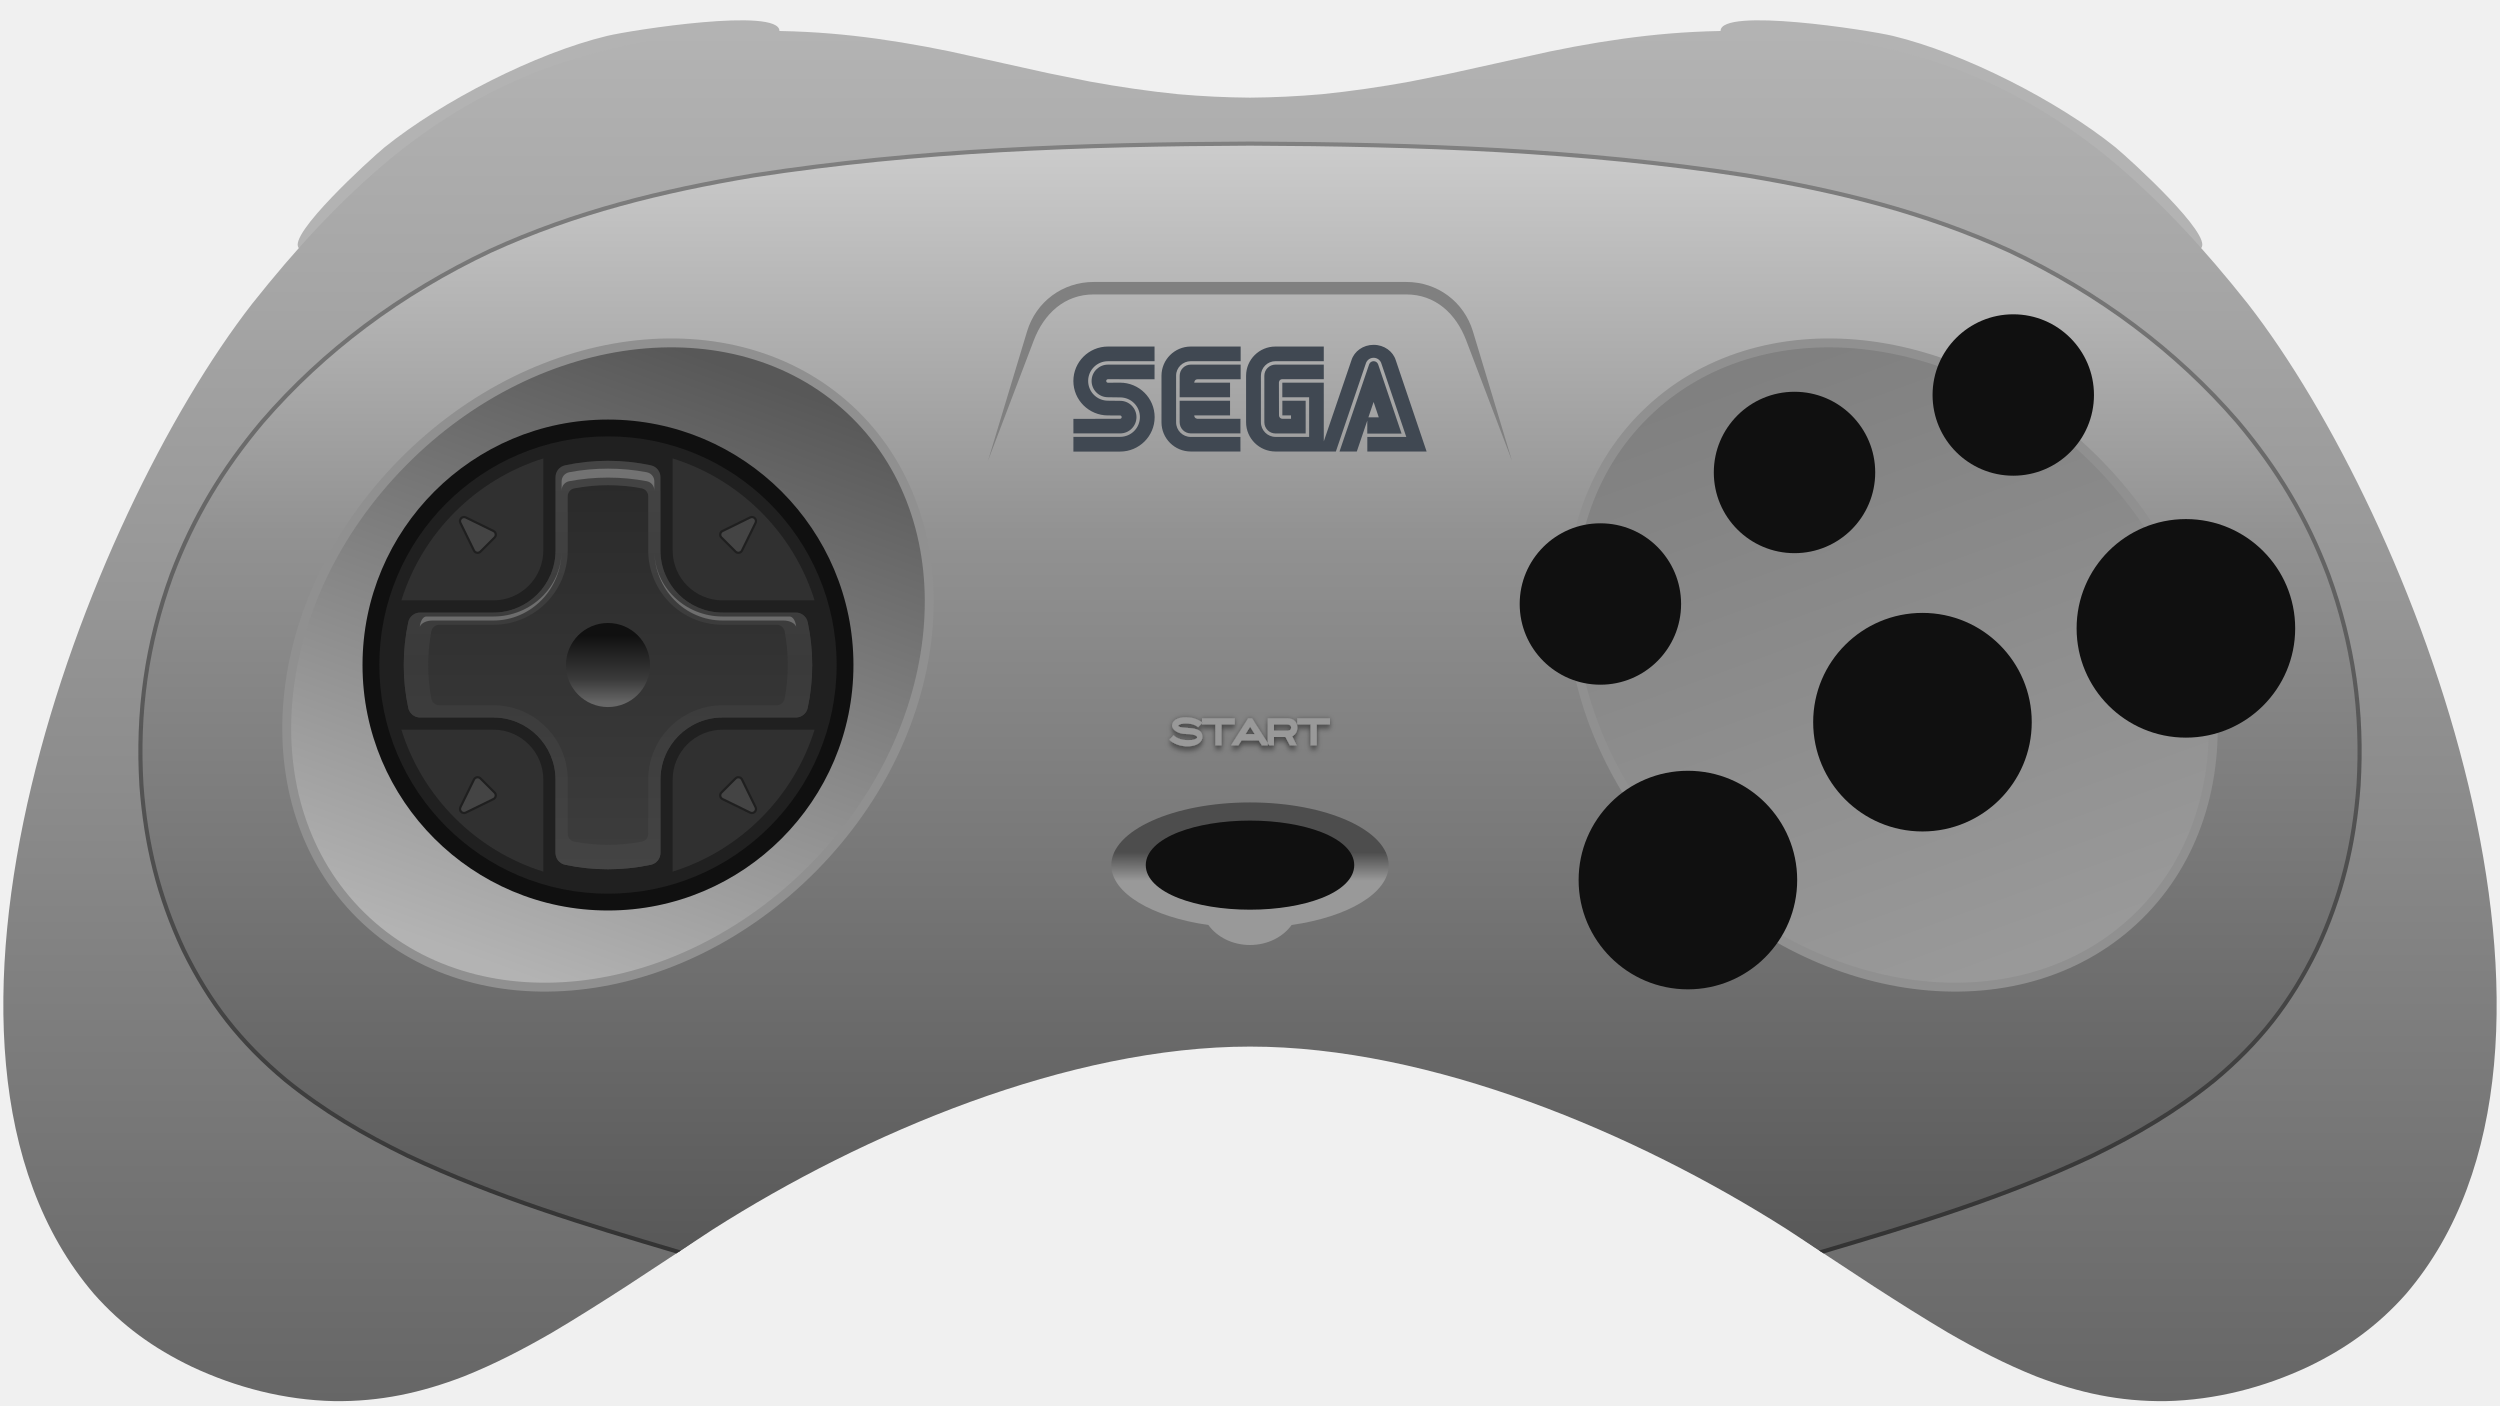
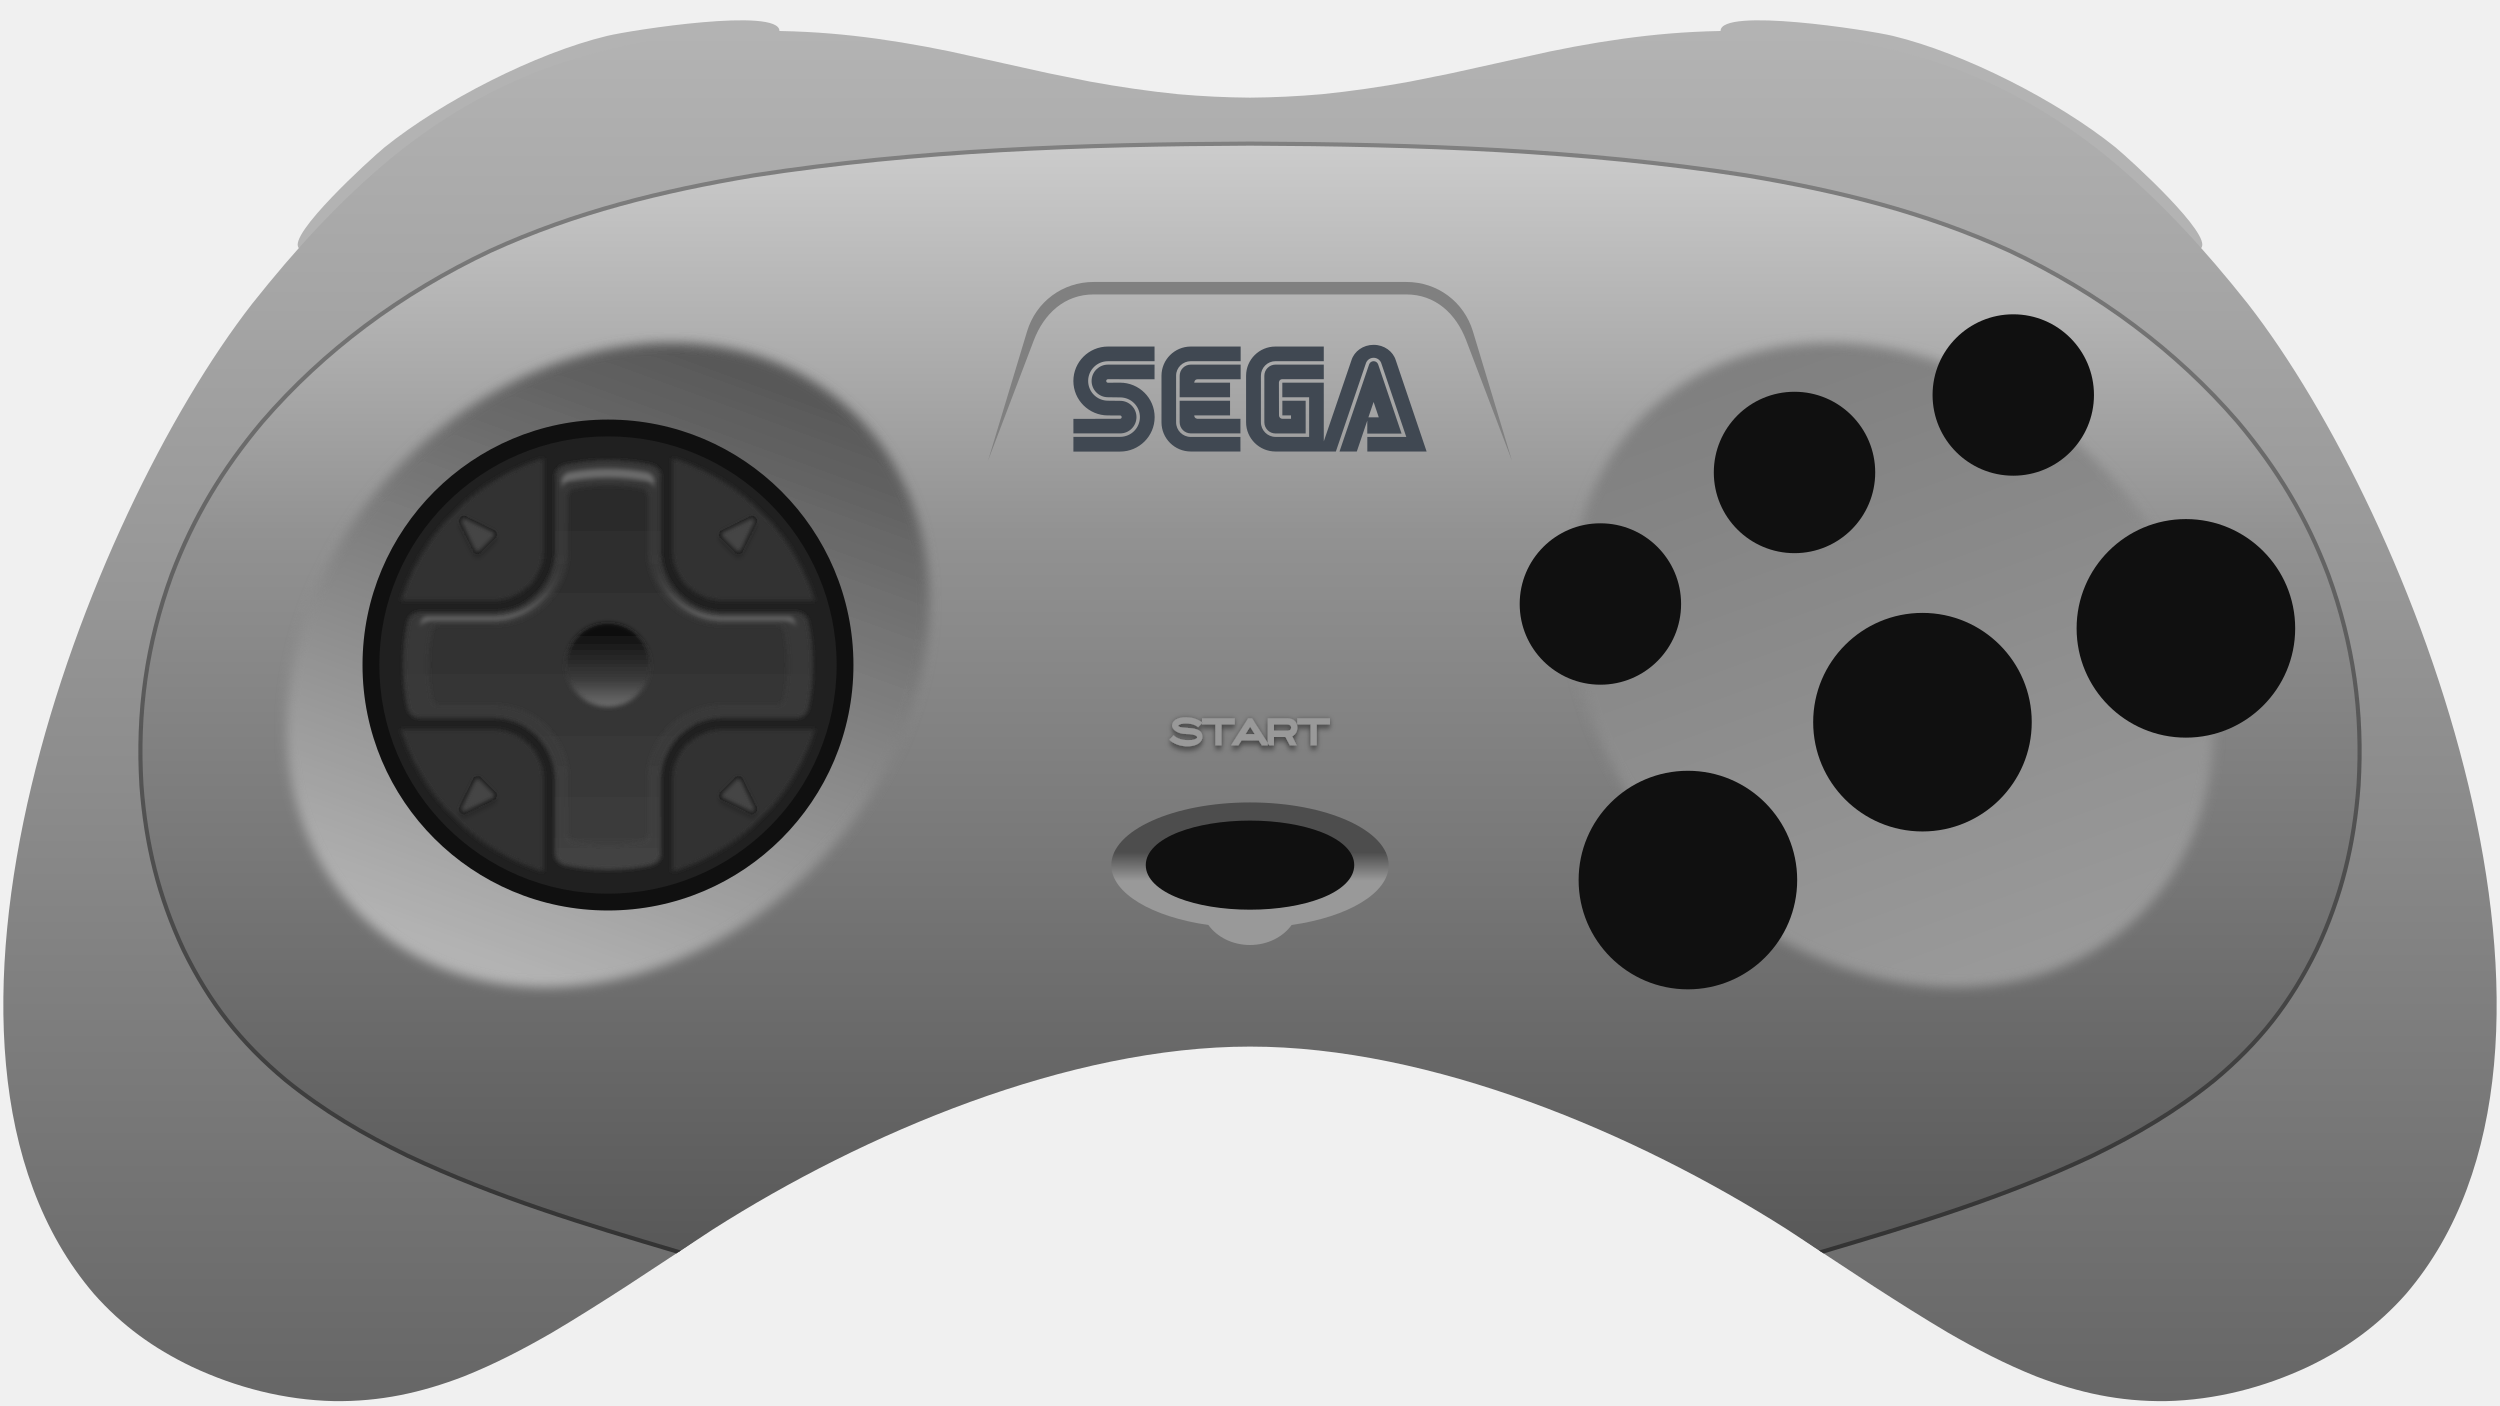
<svg xmlns="http://www.w3.org/2000/svg" xml:space="preserve" viewBox="0 0 562 316" width="562px" height="316px" version="1.1" style="shape-rendering:geometricPrecision; fill-rule:evenodd; clip-rule:evenodd">
  <defs>
    <style type="text/css">
-     .str0 {stroke:#909090;stroke-width:2}
    .fil10 {fill:#101010}
    .fil14 {fill:#1F1F1F}
    .fil11 {fill:#202020}
    .fil13 {fill:#303030}
    .fil9 {fill:#404852}
    .fil15 {fill:#444444}
    .fil4 {fill:gray}
    .fil7 {fill:#999999}
    .fil0 {fill:#B3B3B3}
    .fil18 {fill:white;fill-opacity:0.25}
    .fil1 {fill:url(#id0)}
    .fil8 {fill:url(#id1)}
    .fil5 {fill:url(#id2)}
    .fil6 {fill:url(#id3)}
    .fil12 {fill:url(#id4)}
    .fil17 {fill:url(#id5)}
    .fil3 {fill:url(#id6)}
    .fil2 {fill:url(#id7)}
-     .fil16 {fill:url(#id8)}
+     .fil16 {fill:url(#id8);fill-opacity:0.5}
    .shd0 {filter: drop-shadow(0px 1px .5px rgba(0, 0, 0, 0.3)) drop-shadow(0px 0px .5px rgba(0, 0, 0, 0.3))}
+     .shd1 {filter: drop-shadow(0px 1px .5px rgba(0, 0, 0, 0.15)) drop-shadow(0px 0px .5px rgba(0, 0, 0, 0.1))}
  </style>
    <linearGradient id="id0" gradientUnits="userSpaceOnUse" x1="281" y1="314.98" x2="281" y2="6.943">
      <stop offset="0" style="stop-opacity:1; stop-color:#666666" />
      <stop offset="0.45" style="stop-opacity:1; stop-color:#8C8C8C" />
      <stop offset="1" style="stop-opacity:1; stop-color:#B3B3B3" />
    </linearGradient>
    <linearGradient id="id1" gradientUnits="userSpaceOnUse" x1="280.999" y1="198.013" x2="281" y2="191.603">
      <stop offset="0" style="stop-opacity:1; stop-color:#999999" />
      <stop offset="1" style="stop-opacity:1; stop-color:#4D4D4D" />
    </linearGradient>
    <linearGradient id="id2" gradientUnits="userSpaceOnUse" x1="111.854" y1="217.505" x2="161.495" y2="81.492">
      <stop offset="0" style="stop-opacity:1; stop-color:#B3B3B3" />
      <stop offset="1" style="stop-opacity:1; stop-color:#585858" />
    </linearGradient>
    <linearGradient id="id3" gradientUnits="userSpaceOnUse" x1="450.146" y1="217.505" x2="400.505" y2="81.492">
      <stop offset="0" style="stop-opacity:1; stop-color:#999999" />
      <stop offset="1" style="stop-opacity:1; stop-color:gray" />
    </linearGradient>
    <linearGradient id="id4" gradientUnits="userSpaceOnUse" x1="136.675" y1="195.41" x2="136.675" y2="103.587">
      <stop offset="0" style="stop-opacity:1; stop-color:#3D3D3D" />
      <stop offset="0.5" style="stop-opacity:1; stop-color:#333333" />
      <stop offset="1" style="stop-opacity:1; stop-color:#292929" />
    </linearGradient>
    <linearGradient id="id5" gradientUnits="userSpaceOnUse" x1="136.674" y1="158.002" x2="136.674" y2="142.883">
      <stop offset="0" style="stop-opacity:1; stop-color:#666666" />
      <stop offset="0.35" style="stop-opacity:1; stop-color:#3B3B3B" />
      <stop offset="1" style="stop-opacity:1; stop-color:#101010" />
    </linearGradient>
    <linearGradient id="id6" gradientUnits="userSpaceOnUse" x1="281.001" y1="281.777" x2="281.001" y2="31.816">
      <stop offset="0" style="stop-opacity:1; stop-color:#333333" />
      <stop offset="1" style="stop-opacity:1; stop-color:gray" />
    </linearGradient>
    <linearGradient id="id7" gradientUnits="userSpaceOnUse" x1="281" y1="281.464" x2="281" y2="32.281">
      <stop offset="0" style="stop-opacity:1; stop-color:#585858" />
      <stop offset="0.65" style="stop-opacity:1; stop-color:#929292" />
      <stop offset="1" style="stop-opacity:1; stop-color:#CCCCCC" />
    </linearGradient>
    <linearGradient id="id8" gradientUnits="userSpaceOnUse" x1="136.675" y1="195.41" x2="136.675" y2="103.586">
      <stop offset="0" style="stop-opacity:1; stop-color:#444444" />
      <stop offset="0.5" style="stop-opacity:1; stop-color:#3A3A3A" />
      <stop offset="1" style="stop-opacity:1; stop-color:#444444" />
    </linearGradient>
+     <filter id="Shell-Blur" x="-20%" y="-20%" width="140%" height="140%">
+       <feGaussianBlur stdDeviation="1.2" />
+     </filter>
+     <filter id="Dpad-Blur" x="-20%" y="-20%" width="140%" height="140%">
+       <feGaussianBlur stdDeviation="0.5" />
+     </filter>
  </defs>
  <g>
    <g id="shell">
      <path class="fil0" d="M475.529 33.097c-12.973,-10.42 -33.935,-21.143 -50.009,-25.026 -5.378,-1.299 -38.81,-6.505 -38.739,-1.1 0.147,0.968 3.377,0.748 5.137,0.768 16.307,0.377 31.066,2.815 46.467,8.284 13.016,4.824 23.518,11.405 34.332,20.091 7.795,6.435 19.517,21.167 22.108,19.646 2.646,-2.906 -15.798,-19.766 -19.296,-22.663zm-389.058 0c12.973,-10.42 33.935,-21.143 50.009,-25.026 5.378,-1.299 38.81,-6.505 38.739,-1.1 -0.147,0.968 -3.377,0.748 -5.137,0.768 -16.307,0.377 -31.066,2.815 -46.467,8.284 -13.016,4.824 -23.518,11.405 -34.332,20.091 -7.795,6.435 -19.517,21.167 -22.108,19.646 -2.646,-2.906 15.798,-19.766 19.296,-22.663z" />
      <path class="fil1" d="M409.488 281.463l11.709 7.694c5.566,3.586 11.032,7.059 16.728,10.429 6.507,3.747 12.812,7.032 19.795,9.825 9.621,3.699 18.838,5.697 29.178,5.562 11.14,-0.251 21.947,-3.029 32.019,-7.751 8.559,-4.125 15.636,-9.206 21.951,-16.34 47.654,-55.702 1.702,-174.695 -35.537,-222.576 -9.729,-12.242 -19.604,-23.143 -31.687,-33.119 -10.814,-8.686 -21.673,-15.124 -34.688,-19.948 -15.402,-5.469 -30.66,-7.907 -46.967,-8.285 -15.266,-0.171 -28.646,1.563 -43.568,4.613l-22.145 4.901 -9.343 1.878c-6.65,1.209 -13.107,2.158 -19.833,2.837 -5.435,0.471 -10.645,0.724 -16.1,0.768 -5.455,-0.044 -10.665,-0.297 -16.1,-0.768 -6.726,-0.679 -13.183,-1.628 -19.833,-2.837l-9.343 -1.878 -22.145 -4.901c-14.922,-3.05 -28.302,-4.784 -43.568,-4.613 -16.307,0.378 -31.565,2.816 -46.967,8.285 -13.015,4.824 -23.874,11.262 -34.688,19.948 -12.083,9.976 -21.958,20.877 -31.687,33.119 -37.239,47.881 -83.191,166.874 -35.537,222.576 6.315,7.134 13.392,12.215 21.951,16.34 10.072,4.722 20.879,7.5 32.019,7.751 10.34,0.135 19.557,-1.863 29.178,-5.562 6.983,-2.793 13.288,-6.078 19.795,-9.825 5.696,-3.37 11.162,-6.843 16.728,-10.429l11.744 -7.717c37.147,-24.409 51.591,-71.167 128.453,-71.167 76.862,0 91.329,46.77 128.488,71.19z" />
      <path class="fil2" d="M44.442 116.208c3.974,-7.561 8.73,-14.494 14.519,-21.388 14.145,-16.399 31.691,-29.184 51.236,-38.425 19.172,-8.759 38.499,-13.482 59.226,-16.966 37.282,-5.768 73.905,-6.989 111.577,-7.148 37.674,0.159 74.293,1.381 111.577,7.148 20.727,3.485 40.052,8.207 59.226,16.966 19.513,9.226 37.121,22.041 51.235,38.425 5.784,6.88 10.545,13.823 14.52,21.388 2.171,4.129 4.106,8.444 5.847,13.035 5.639,15.536 7.807,30.894 6.792,47.388 -0.995,13.172 -3.829,24.91 -9.457,36.89 -5.856,11.962 -12.79,20.777 -22.939,29.27 -8.601,6.965 -17.515,12.183 -27.442,17.015 -19.897,9.364 -39.772,15.405 -60.87,21.657l-7.77 -5.106c-34.011,-21.643 -79.976,-41.084 -120.719,-41.084 -40.743,0 -86.704,19.441 -120.719,41.084l-7.771 5.107c-21.091,-6.251 -40.979,-12.293 -60.869,-21.658 -9.923,-4.827 -18.847,-10.054 -27.443,-17.015 -10.151,-8.497 -17.079,-17.303 -22.939,-29.27 -5.619,-11.961 -8.473,-23.736 -9.457,-36.89 -1.009,-16.476 1.148,-31.87 6.792,-47.388 1.744,-4.596 3.68,-8.91 5.848,-13.035z" />
      <path class="fil3" d="M281 32.746c-18.82,0.079 -37.384,0.425 -55.909,1.471 -18.507,1.044 -36.96,2.789 -55.569,5.667 -10.352,1.74 -20.373,3.793 -30.171,6.498 -9.79,2.703 -19.385,6.063 -28.939,10.426 -9.91,4.686 -19.318,10.29 -28.008,16.807 -8.397,6.299 -16.144,13.459 -23.073,21.489 -4.458,5.309 -8.314,10.656 -11.656,16.278 -3.343,5.624 -6.187,11.543 -8.645,18.025 -2.81,7.726 -4.752,15.422 -5.866,23.236 -1.113,7.809 -1.399,15.74 -0.898,23.939 0.49,6.551 1.447,12.772 2.979,18.828 1.532,6.058 3.64,11.965 6.436,17.914 2.907,5.939 6.081,11.095 9.783,15.82 3.714,4.734 7.983,9.063 13.033,13.29 4.277,3.463 8.639,6.497 13.167,9.267 4.531,2.771 9.23,5.279 14.179,7.686 9.924,4.672 19.853,8.509 29.932,11.958 10.097,3.455 20.332,6.518 30.866,9.64l0.413 0.122 -1.019 0.669c-10.435,-3.093 -20.578,-6.133 -30.559,-9.548 -10.109,-3.459 -20.07,-7.31 -30.034,-12.001 -4.974,-2.419 -9.703,-4.942 -14.263,-7.731 -4.56,-2.789 -8.963,-5.853 -13.279,-9.348 -5.101,-4.269 -9.394,-8.618 -13.147,-13.403 -3.744,-4.777 -6.973,-10.018 -9.911,-16.02 -2.824,-6.01 -4.957,-11.98 -6.502,-18.089 -1.545,-6.109 -2.509,-12.368 -3.002,-18.971 -0.506,-8.26 -0.218,-16.28 0.904,-24.153 1.123,-7.878 3.081,-15.638 5.915,-23.428 2.479,-6.537 5.348,-12.509 8.716,-18.176 3.37,-5.669 7.242,-11.041 11.73,-16.387 6.972,-8.078 14.792,-15.311 23.243,-21.649 8.745,-6.559 18.192,-12.189 28.153,-16.898 9.602,-4.385 19.27,-7.773 29.104,-10.489 9.84,-2.716 19.869,-4.772 30.244,-6.515 18.654,-2.885 37.168,-4.637 55.693,-5.683 18.523,-1.046 37.112,-1.392 55.963,-1.471 18.851,0.079 37.436,0.425 55.959,1.471 18.524,1.046 37.039,2.798 55.693,5.683 10.375,1.743 20.404,3.799 30.243,6.515 9.834,2.716 19.503,6.104 29.105,10.489 9.961,4.709 19.407,10.339 28.152,16.898 8.451,6.338 16.272,13.571 23.243,21.649 4.489,5.346 8.361,10.718 11.73,16.387 3.369,5.667 6.238,11.639 8.717,18.176 2.833,7.79 4.792,15.55 5.914,23.428 1.122,7.873 1.41,15.893 0.905,24.153 -0.494,6.603 -1.458,12.862 -3.003,18.971 -1.545,6.109 -3.677,12.079 -6.502,18.089 -2.938,6.002 -6.167,11.243 -9.911,16.02 -3.753,4.785 -8.045,9.134 -13.146,13.403 -4.317,3.495 -8.719,6.559 -13.28,9.348 -4.56,2.789 -9.289,5.312 -14.263,7.731 -9.964,4.691 -19.925,8.542 -30.033,12.001 -9.982,3.415 -20.125,6.455 -30.56,9.549l-1.02 -0.67 0.415 -0.122c10.533,-3.122 20.768,-6.185 30.866,-9.64 10.079,-3.449 20.007,-7.286 29.931,-11.958 4.949,-2.407 9.648,-4.915 14.179,-7.686 4.529,-2.77 8.891,-5.804 13.167,-9.267 5.05,-4.227 9.32,-8.556 13.033,-13.29 3.703,-4.725 6.876,-9.881 9.784,-15.82 2.795,-5.949 4.903,-11.856 6.436,-17.914 1.532,-6.056 2.489,-12.277 2.978,-18.828 0.501,-8.199 0.215,-16.13 -0.898,-23.939 -1.113,-7.814 -3.056,-15.51 -5.865,-23.236 -2.459,-6.482 -5.302,-12.401 -8.646,-18.025 -3.342,-5.622 -7.198,-10.969 -11.656,-16.278 -6.929,-8.03 -14.675,-15.19 -23.073,-21.489 -8.69,-6.517 -18.098,-12.121 -28.007,-16.807 -9.554,-4.363 -19.15,-7.723 -28.94,-10.426 -9.797,-2.705 -19.819,-4.758 -30.17,-6.498 -18.609,-2.878 -37.063,-4.623 -55.569,-5.667 -18.525,-1.046 -37.091,-1.392 -55.911,-1.471z" />
      <path class="fil4" d="M339.913 103.634l-8.798 -29.13c-2.016,-6.677 -7.988,-11.118 -14.972,-11.118l-70.287 0c-6.984,0 -12.955,4.442 -14.972,11.118l-8.798 29.13 10.304 -27.099c2.307,-6.066 6.967,-10.346 13.466,-10.346l70.287 0c6.499,0 11.159,4.281 13.466,10.346l10.304 27.099z" />
-       <path class="fil5 str0" d="M192.207 93.184c25.498,25.144 21.304,70.739 -9.366,101.841 -30.67,31.102 -76.202,35.931 -101.699,10.787 -25.498,-25.143 -21.304,-70.739 9.366,-101.84 30.67,-31.102 76.202,-35.931 101.699,-10.788z" />
-       <path class="fil6 str0" d="M369.793 93.184c-25.497,25.144 -21.304,70.739 9.366,101.841 30.67,31.102 76.202,35.931 101.699,10.787 25.497,-25.143 21.304,-70.739 -9.366,-101.84 -30.67,-31.102 -76.202,-35.931 -101.699,-10.788z" />
+       <path class="fil5" filter="url(#Shell-Blur)" d="M192.207 93.184c25.498,25.144 21.304,70.739 -9.366,101.841 -30.67,31.102 -76.202,35.931 -101.699,10.787 -25.498,-25.143 -21.304,-70.739 9.366,-101.84 30.67,-31.102 76.202,-35.931 101.699,-10.788z" />
+       <path class="fil6" filter="url(#Shell-Blur)" d="M369.793 93.184c-25.497,25.144 -21.304,70.739 9.366,101.841 30.67,31.102 76.202,35.931 101.699,10.787 25.497,-25.143 21.304,-70.739 -9.366,-101.84 -30.67,-31.102 -76.202,-35.931 -101.699,-10.788z" />
      <path class="fil7 shd0" d="M266.951 167.771c-0.362,0 -0.731,-0.029 -1.107,-0.088 -0.376,-0.059 -0.743,-0.149 -1.101,-0.272 -0.357,-0.123 -0.698,-0.277 -1.023,-0.464 -0.326,-0.187 -0.616,-0.411 -0.872,-0.672l0.968 -0.984c0.197,0.197 0.42,0.365 0.667,0.504 0.248,0.139 0.51,0.252 0.785,0.34 0.274,0.088 0.556,0.152 0.844,0.192 0.288,0.04 0.568,0.06 0.839,0.06 0.401,0 0.748,-0.015 1.045,-0.044 0.296,-0.029 0.537,-0.092 0.724,-0.188 0.229,-0.112 0.36,-0.236 0.391,-0.372 0.033,-0.136 -0.035,-0.261 -0.203,-0.376 -0.168,-0.115 -0.435,-0.211 -0.8,-0.288 -0.366,-0.077 -0.831,-0.113 -1.397,-0.108 -0.48,-0.016 -0.912,-0.074 -1.296,-0.172 -0.384,-0.099 -0.713,-0.231 -0.987,-0.396 -0.275,-0.165 -0.495,-0.355 -0.66,-0.568 -0.166,-0.213 -0.267,-0.446 -0.304,-0.696 0.01,-0.309 0.09,-0.586 0.24,-0.828 0.149,-0.243 0.358,-0.447 0.628,-0.612 0.269,-0.165 0.59,-0.291 0.964,-0.376 0.373,-0.086 0.789,-0.128 1.248,-0.128 0.304,0 0.617,0.02 0.94,0.06 0.322,0.04 0.646,0.108 0.972,0.204 0.325,0.096 0.645,0.222 0.96,0.38 0.314,0.157 0.618,0.353 0.912,0.588l-0.992 1c-0.214,-0.176 -0.437,-0.319 -0.668,-0.428 -0.232,-0.11 -0.469,-0.195 -0.709,-0.256 -0.24,-0.061 -0.478,-0.104 -0.715,-0.128 -0.238,-0.024 -0.471,-0.036 -0.7,-0.036 -0.214,0 -0.42,0.014 -0.621,0.044 -0.199,0.029 -0.377,0.069 -0.531,0.12 -0.155,0.05 -0.28,0.108 -0.376,0.172 -0.096,0.064 -0.144,0.131 -0.144,0.2 -0.006,0.123 0.157,0.225 0.488,0.308 0.33,0.082 0.8,0.137 1.407,0.164 0.641,0.027 1.186,0.084 1.637,0.172 0.45,0.088 0.817,0.215 1.1,0.38 0.282,0.165 0.488,0.372 0.615,0.62 0.129,0.248 0.192,0.54 0.192,0.876 0,0.261 -0.071,0.517 -0.215,0.768 -0.144,0.251 -0.358,0.475 -0.64,0.672 -0.283,0.197 -0.634,0.356 -1.052,0.476 -0.419,0.12 -0.903,0.18 -1.453,0.18zm10.633 -4.92l-2.984 0 0 4.696 -1.392 0 0 -4.696 -2.993 0 0 -1.384 7.369 0 0 1.384zm3.88 -1.384l3.856 6.08 -1.656 0 -0.712 -1.112 -3.84 0 -0.72 1.112 -1.656 0 3.856 -6.08 0.872 0zm-1.48 3.568l2.088 0c-0.096,-0.144 -0.18,-0.275 -0.252,-0.392 -0.072,-0.117 -0.146,-0.236 -0.22,-0.356 -0.075,-0.12 -0.156,-0.252 -0.244,-0.396 -0.088,-0.144 -0.197,-0.318 -0.324,-0.52l-1.048 1.664zm6.407 2.512l-1.407 0 0 -6.08 4.44 0c0.336,0 0.64,0.05 0.912,0.152 0.272,0.101 0.505,0.244 0.7,0.428 0.194,0.184 0.344,0.404 0.448,0.66 0.104,0.256 0.156,0.541 0.156,0.856 0,0.464 -0.103,0.861 -0.308,1.192 -0.206,0.331 -0.484,0.587 -0.836,0.768 0.08,0.16 0.167,0.337 0.263,0.532 0.096,0.195 0.192,0.387 0.288,0.576 0.096,0.189 0.186,0.365 0.269,0.528 0.082,0.163 0.148,0.292 0.196,0.388l-1.56 0 -0.976 -1.872 -2.585 0 0 1.872zm0 -3.28l3.033 0c0.25,0 0.45,-0.061 0.6,-0.185 0.149,-0.123 0.224,-0.298 0.224,-0.523 0,-0.215 -0.075,-0.387 -0.224,-0.515 -0.15,-0.129 -0.35,-0.193 -0.6,-0.193l-3.033 0 0 1.416zm12.593 -1.416l-2.984 0 0 4.696 -1.392 0 0 -4.696 -2.992 0 0 -1.384 7.368 0 0 1.384z" />
      <path class="fil8" d="M312.181 194.484c0,6.311 -9.175,11.654 -21.823,13.451 -1.938,2.701 -5.404,4.501 -9.359,4.501 -3.954,0 -7.421,-1.8 -9.358,-4.501 -12.648,-1.797 -21.823,-7.14 -21.823,-13.451 0,-7.787 13.961,-14.099 31.181,-14.099 17.221,0 31.181,6.313 31.182,14.099z" />
      <g>
        <path class="fil9" d="M241.299 101.526l10.493 -0.011c4.293,0 7.772,-3.468 7.772,-7.742 0,-4.282 -3.479,-7.751 -7.772,-7.751l-2.725 0.016c-0.215,0 -0.389,-0.177 -0.389,-0.394 0,-0.216 0.174,-0.393 0.389,-0.393l10.473 0.003 0.005 -3.286 -10.481 0c-2.026,0 -3.674,1.646 -3.674,3.668 0,2.024 1.648,3.664 3.674,3.664l2.738 0.036c2.46,0 4.45,1.984 4.45,4.431 0,2.449 -1.99,4.437 -4.45,4.437l-10.499 0 -0.004 3.322zm0.004 -4.093l10.499 0c2.033,0 3.677,-1.64 3.677,-3.666 0,-2.025 -1.644,-3.662 -3.677,-3.662l-2.738 -0.03c-2.455,0 -4.447,-1.986 -4.447,-4.439 0,-2.447 1.992,-4.433 4.447,-4.433l10.481 -0.002 -0.005 -3.299 -10.473 0c-4.289,0 -7.772,3.465 -7.772,7.743 0,4.277 3.483,7.744 7.772,7.744l2.71 0.004c0.206,0 0.38,0.168 0.38,0.38 0,0.209 -0.174,0.376 -0.38,0.376l-10.478 0.009 0.004 3.275 0 0zm0 0l0 0 0 0zm26.396 0.792c-1.821,0 -3.312,-1.451 -3.312,-3.303l0 -10.482c0,-1.782 1.491,-3.247 3.312,-3.247l11.2 0.001 0 -3.292 -11.2 0c-3.645,0 -6.597,2.942 -6.597,6.574l0 10.446c0,3.633 2.952,6.579 6.597,6.579l11.153 0.004 -0.002 -3.284 -11.151 0.004 0 0zm0 0l0 0 0 0zm-2.509 -13.749c0,-1.389 1.117,-2.514 2.509,-2.514l11.2 0 0 3.296 -9.65 0c-0.773,0 -0.783,0.767 -0.783,0.767l8.05 0 0 3.281 -11.33 0 0.004 -4.83 0 0zm0 0l0 0 0 0zm2.509 12.951c-1.387,0 -2.513,-1.12 -2.513,-2.505l0 -4.834 11.33 0 0 3.288 -8.051 0c0.011,0.773 0.784,0.777 0.784,0.777l9.603 0 -0.003 3.269 -11.15 0.005zm48.434 0.79l-8.759 0 0 3.286 13.33 0 -6.932 -20.512c-0.608,-2.001 -2.611,-3.473 -4.982,-3.473 -2.374,0 -4.371,1.465 -4.982,3.464l-6.222 18.246 0 -13.203 -9.322 0 0 3.281 6.028 0 0 8.911 -7.545 0c-1.814,0 -3.296,-1.478 -3.296,-3.295l0 -10.446c0,-1.818 1.472,-3.284 3.288,-3.284l10.847 0 0 -3.29 -10.872 0c-3.644,0 -6.596,2.942 -6.596,6.574l0 10.446c0,3.633 2.978,6.579 6.621,6.579l13.562 0.002 6.792 -19.947c0.277,-0.66 0.927,-1.126 1.691,-1.126 0.761,0 1.415,0.466 1.693,1.122l5.656 16.665 0 0zm-31.909 -3.295c0,1.392 1.126,2.524 2.515,2.524l6.775 0 0 -7.362 -5.242 0 0 3.292 1.946 0 0.006 0.773 -1.937 0c-0.423,0 -0.769,-0.35 -0.769,-0.773l-0.017 -7.354c0,0 -0.002,-0.764 0.777,-0.783l9.312 0 -0.004 -3.28 -10.848 0.003c-1.389,0 -2.515,1.125 -2.515,2.514l0 10.446 0.001 0zm0 0l0 0 0 0zm23.144 -0.378l-2.36 6.959 -3.887 0 6.659 -19.59c0.146,-0.419 0.543,-0.72 1.013,-0.72 0.47,0 0.871,0.302 1.013,0.72l5.266 15.556 -7.711 0 0.007 -2.925zm0.249 -0.735l2.329 0 -1.16 -3.447 -1.169 3.447zm8.516 4.408l0 0 0 0z" />
      </g>
    </g>
    <g id="holes">
      <circle class="fil10" cx="136.674" cy="149.498" r="55.181" />
      <path class="fil10" d="M281 184.468c6.204,0 11.86,0.985 15.988,2.576 4.599,1.774 7.445,4.394 7.445,7.44 0,3.045 -2.846,5.665 -7.445,7.439 -4.128,1.591 -9.784,2.576 -15.988,2.576 -6.205,0 -11.861,-0.985 -15.989,-2.576 -4.599,-1.774 -7.444,-4.394 -7.444,-7.439 0,-3.046 2.845,-5.666 7.444,-7.44 4.128,-1.591 9.784,-2.576 15.989,-2.576z" />
      <circle class="fil10" cx="359.768" cy="135.779" r="18.142" />
      <circle class="fil10" cx="403.405" cy="106.21" r="18.142" />
      <circle class="fil10" cx="452.582" cy="88.797" r="18.142" />
      <circle class="fil10" cx="379.44" cy="197.838" r="24.567" />
      <circle class="fil10" cx="432.169" cy="162.346" r="24.567" />
      <circle class="fil10" cx="491.389" cy="141.255" r="24.567" />
    </g>
    <g id="dpad">
      <circle class="fil11" cx="136.675" cy="149.498" r="51.401" />
-       <path class="fil12" d="M148.466 107.283l0 16.446c0,7.72 6.258,13.978 13.978,13.978l16.446 0c1.309,0 2.411,0.891 2.684,2.171 0.662,3.102 1.012,6.32 1.012,9.62 0,3.3 -0.35,6.518 -1.012,9.62 -0.273,1.281 -1.375,2.172 -2.684,2.172l-16.446 0c-7.72,0 -13.978,6.258 -13.978,13.978l0 16.446c0,1.309 -0.891,2.411 -2.171,2.684 -3.102,0.662 -6.321,1.012 -9.62,1.012 -3.3,0 -6.519,-0.35 -9.62,-1.012 -1.281,-0.273 -2.172,-1.375 -2.172,-2.684l0 -16.446c0,-7.72 -6.258,-13.978 -13.978,-13.978l-16.446 0c-1.309,0 -2.411,-0.891 -2.684,-2.172 -0.662,-3.102 -1.012,-6.32 -1.012,-9.62 0,-3.299 0.35,-6.518 1.012,-9.62 0.273,-1.28 1.375,-2.171 2.684,-2.171l16.446 0c7.72,0 13.978,-6.258 13.978,-13.978l0 -16.446c0,-1.309 0.891,-2.411 2.172,-2.685 3.101,-0.662 6.32,-1.011 9.62,-1.011 3.299,0 6.518,0.349 9.62,1.011 1.28,0.274 2.171,1.375 2.171,2.685z" />
-       <path class="fil13" d="M183.118 164.035c-4.746,15.179 -16.727,27.16 -31.907,31.907l0 -20.672c0,-6.205 5.03,-11.235 11.235,-11.235l20.672 0zm-60.98 31.907c-15.179,-4.747 -27.161,-16.727 -31.907,-31.907l20.672 0c6.205,0 11.235,5.03 11.235,11.235l0 20.672zm0 -92.887l0 20.672c0,6.204 -5.03,11.235 -11.235,11.235l-20.672 0c4.746,-15.179 16.727,-27.161 31.907,-31.907zm60.98 31.907l-20.672 0c-6.205,0 -11.235,-5.031 -11.235,-11.235l0 -20.672c15.18,4.746 27.161,16.727 31.907,31.907z" />
-       <path class="fil14" d="M103.271 181.34l3.046 -6.213c0.171,-0.347 0.476,-0.575 0.858,-0.638 0.38,-0.063 0.745,0.054 1.017,0.326l3.166 3.166c0.272,0.272 0.389,0.636 0.326,1.017 -0.064,0.382 -0.291,0.686 -0.638,0.858l-6.212 3.046c-0.455,0.223 -0.983,0.136 -1.341,-0.222 -0.358,-0.358 -0.445,-0.887 -0.222,-1.34zm63.761 -6.213l3.046 6.213c0.223,0.453 0.136,0.982 -0.222,1.34 -0.358,0.358 -0.886,0.445 -1.34,0.222l-6.212 -3.046c-0.348,-0.171 -0.576,-0.476 -0.639,-0.858 -0.063,-0.38 0.054,-0.745 0.326,-1.017l3.166 -3.166c0.272,-0.272 0.637,-0.389 1.017,-0.326 0.382,0.063 0.688,0.291 0.858,0.638zm-4.728 -55.986l6.212 -3.046c0.453,-0.223 0.983,-0.136 1.34,0.221 0.358,0.358 0.445,0.887 0.222,1.341l-3.046 6.212c-0.171,0.348 -0.476,0.575 -0.858,0.638 -0.38,0.064 -0.745,-0.054 -1.017,-0.326l-3.166 -3.165c-0.272,-0.273 -0.389,-0.637 -0.326,-1.017 0.063,-0.383 0.291,-0.687 0.639,-0.858zm-57.47 -3.046l6.212 3.046c0.347,0.171 0.574,0.475 0.638,0.858 0.063,0.38 -0.054,0.744 -0.326,1.017l-3.166 3.165c-0.272,0.273 -0.637,0.39 -1.017,0.326 -0.383,-0.063 -0.687,-0.29 -0.858,-0.638l-3.046 -6.212c-0.223,-0.454 -0.136,-0.983 0.222,-1.341 0.357,-0.357 0.887,-0.444 1.341,-0.221z" />
-       <path class="fil15" d="M106.772 175.35l-3.047 6.212c-0.127,0.26 -0.078,0.554 0.127,0.759 0.205,0.205 0.499,0.255 0.759,0.127l6.212 -3.047c0.199,-0.098 0.324,-0.266 0.361,-0.485 0.036,-0.221 -0.027,-0.418 -0.186,-0.576l-3.165 -3.166c-0.159,-0.158 -0.355,-0.221 -0.576,-0.185 -0.219,0.036 -0.387,0.162 -0.485,0.361zm62.852 6.212l-3.047 -6.212c-0.097,-0.199 -0.266,-0.325 -0.484,-0.361 -0.222,-0.036 -0.419,0.027 -0.577,0.185l-3.166 3.166c-0.158,0.159 -0.221,0.355 -0.184,0.576 0.035,0.219 0.161,0.387 0.36,0.485l6.212 3.047c0.261,0.127 0.554,0.078 0.759,-0.127 0.205,-0.205 0.254,-0.499 0.127,-0.759zm-0.886 -65.013l-6.212 3.047c-0.199,0.097 -0.325,0.266 -0.36,0.484 -0.037,0.222 0.026,0.418 0.184,0.577l3.166 3.165c0.158,0.159 0.355,0.222 0.577,0.185 0.218,-0.036 0.387,-0.161 0.484,-0.36l3.047 -6.212c0.127,-0.261 0.078,-0.555 -0.127,-0.759 -0.205,-0.205 -0.499,-0.255 -0.759,-0.127zm-57.915 3.047l-6.212 -3.047c-0.26,-0.128 -0.555,-0.078 -0.759,0.127 -0.205,0.204 -0.255,0.498 -0.127,0.759l3.047 6.212c0.098,0.198 0.266,0.324 0.485,0.36 0.221,0.037 0.417,-0.026 0.576,-0.185l3.165 -3.165c0.159,-0.159 0.222,-0.355 0.186,-0.577 -0.037,-0.218 -0.162,-0.387 -0.361,-0.484z" />
-       <path class="fil16" d="M148.466 107.283l0 16.446c0,7.72 6.258,13.978 13.978,13.978l16.446 0c1.309,0 2.411,0.891 2.684,2.171 0.662,3.102 1.012,6.32 1.012,9.62 0,3.3 -0.35,6.518 -1.012,9.62 -0.273,1.281 -1.375,2.172 -2.684,2.172l-16.446 0c-7.72,0 -13.978,6.258 -13.978,13.978l0 16.446c0,1.309 -0.891,2.411 -2.171,2.684 -3.102,0.662 -6.321,1.012 -9.62,1.012 -3.3,0 -6.519,-0.35 -9.62,-1.012 -1.281,-0.273 -2.172,-1.375 -2.172,-2.684l0 -16.446c0,-7.72 -6.258,-13.978 -13.978,-13.978l-16.446 0c-1.309,0 -2.411,-0.891 -2.684,-2.172 -0.662,-3.102 -1.012,-6.32 -1.012,-9.62 0,-3.299 0.35,-6.518 1.012,-9.62 0.273,-1.28 1.375,-2.171 2.684,-2.171l16.446 0c7.72,0 13.978,-6.258 13.978,-13.978l0 -16.446c0,-1.309 0.891,-2.411 2.172,-2.685 3.101,-0.662 6.32,-1.012 9.62,-1.012 3.299,0 6.518,0.35 9.62,1.012 1.28,0.274 2.171,1.375 2.171,2.685zm-2.744 16.446l0 -12.149c0,-0.887 -0.618,-1.633 -1.49,-1.798 -2.448,-0.463 -4.975,-0.706 -7.557,-0.706 -2.584,0 -5.11,0.243 -7.559,0.706 -0.872,0.166 -1.489,0.911 -1.489,1.798l0 12.149c0,4.617 -1.871,8.798 -4.897,11.824 -3.027,3.026 -7.208,4.898 -11.825,4.898l-12.149 0c-0.887,0 -1.633,0.618 -1.797,1.49 -0.463,2.448 -0.707,4.974 -0.707,7.557 0,2.583 0.243,5.11 0.707,7.558 0.165,0.873 0.91,1.49 1.797,1.49l12.149 -0.001c4.617,0 8.798,1.872 11.825,4.898 3.026,3.026 4.897,7.208 4.897,11.825l0 12.149c0,0.887 0.618,1.632 1.49,1.797 2.448,0.463 4.974,0.707 7.558,0.707 2.582,0 5.109,-0.243 7.558,-0.707 0.872,-0.165 1.489,-0.91 1.489,-1.797l0 -12.149c0,-4.617 1.871,-8.799 4.897,-11.825 3.026,-3.026 7.208,-4.898 11.825,-4.898l12.149 0c0.887,0 1.632,-0.617 1.798,-1.489 0.463,-2.448 0.706,-4.975 0.706,-7.558 0,-2.583 -0.243,-5.11 -0.706,-7.558 -0.166,-0.872 -0.911,-1.489 -1.798,-1.489l-12.149 0c-4.617,0 -8.799,-1.872 -11.825,-4.898 -3.026,-3.026 -4.897,-7.207 -4.897,-11.824z" />
-       <circle class="fil17" cx="136.675" cy="149.498" r="9.449" />
-       <path class="fil18" d="M147.094 110.244l0 -2.013c0,-1.022 -0.711,-1.881 -1.716,-2.07 -2.819,-0.533 -5.729,-0.814 -8.704,-0.814 -2.975,0 -5.885,0.28 -8.705,0.814 -1.004,0.19 -1.716,1.048 -1.715,2.07l0 2.013c0,-1.022 0.711,-1.88 1.716,-2.07 2.819,-0.534 5.729,-0.813 8.705,-0.813 2.975,0 5.884,0.28 8.704,0.813 1.004,0.19 1.715,1.048 1.715,2.07zm-49.836 29.25c-1.411,0 -2.597,0.582 -2.891,1.417 0.15,-1.368 0.756,-2.321 1.475,-2.321l15.063 0c8.477,0 15.349,-6.654 15.349,-14.861 0,8.707 -6.872,15.765 -15.349,15.765l-13.647 0zm78.833 0c1.411,0 2.597,0.582 2.892,1.417 -0.15,-1.368 -0.757,-2.321 -1.476,-2.321l-15.063 0c-8.477,0 -15.349,-6.654 -15.349,-14.861 0,8.707 6.872,15.765 15.349,15.765l13.647 0z" />
+       <path class="fil12" filter="url(#Dpad-Blur)" d="M148.466 107.283l0 16.446c0,7.72 6.258,13.978 13.978,13.978l16.446 0c1.309,0 2.411,0.891 2.684,2.171 0.662,3.102 1.012,6.32 1.012,9.62 0,3.3 -0.35,6.518 -1.012,9.62 -0.273,1.281 -1.375,2.172 -2.684,2.172l-16.446 0c-7.72,0 -13.978,6.258 -13.978,13.978l0 16.446c0,1.309 -0.891,2.411 -2.171,2.684 -3.102,0.662 -6.321,1.012 -9.62,1.012 -3.3,0 -6.519,-0.35 -9.62,-1.012 -1.281,-0.273 -2.172,-1.375 -2.172,-2.684l0 -16.446c0,-7.72 -6.258,-13.978 -13.978,-13.978l-16.446 0c-1.309,0 -2.411,-0.891 -2.684,-2.172 -0.662,-3.102 -1.012,-6.32 -1.012,-9.62 0,-3.299 0.35,-6.518 1.012,-9.62 0.273,-1.28 1.375,-2.171 2.684,-2.171l16.446 0c7.72,0 13.978,-6.258 13.978,-13.978l0 -16.446c0,-1.309 0.891,-2.411 2.172,-2.685 3.101,-0.662 6.32,-1.011 9.62,-1.011 3.299,0 6.518,0.349 9.62,1.011 1.28,0.274 2.171,1.375 2.171,2.685z" />
+       <path class="fil13" filter="url(#Dpad-Blur)" d="M183.118 164.035c-4.746,15.179 -16.727,27.16 -31.907,31.907l0 -20.672c0,-6.205 5.03,-11.235 11.235,-11.235l20.672 0zm-60.98 31.907c-15.179,-4.747 -27.161,-16.727 -31.907,-31.907l20.672 0c6.205,0 11.235,5.03 11.235,11.235l0 20.672zm0 -92.887l0 20.672c0,6.204 -5.03,11.235 -11.235,11.235l-20.672 0c4.746,-15.179 16.727,-27.161 31.907,-31.907zm60.98 31.907l-20.672 0c-6.205,0 -11.235,-5.031 -11.235,-11.235l0 -20.672c15.18,4.746 27.161,16.727 31.907,31.907z" />
+       <path class="fil14 shd1" d="M103.271 181.34l3.046 -6.213c0.171,-0.347 0.476,-0.575 0.858,-0.638 0.38,-0.063 0.745,0.054 1.017,0.326l3.166 3.166c0.272,0.272 0.389,0.636 0.326,1.017 -0.064,0.382 -0.291,0.686 -0.638,0.858l-6.212 3.046c-0.455,0.223 -0.983,0.136 -1.341,-0.222 -0.358,-0.358 -0.445,-0.887 -0.222,-1.34zm63.761 -6.213l3.046 6.213c0.223,0.453 0.136,0.982 -0.222,1.34 -0.358,0.358 -0.886,0.445 -1.34,0.222l-6.212 -3.046c-0.348,-0.171 -0.576,-0.476 -0.639,-0.858 -0.063,-0.38 0.054,-0.745 0.326,-1.017l3.166 -3.166c0.272,-0.272 0.637,-0.389 1.017,-0.326 0.382,0.063 0.688,0.291 0.858,0.638zm-4.728 -55.986l6.212 -3.046c0.453,-0.223 0.983,-0.136 1.34,0.221 0.358,0.358 0.445,0.887 0.222,1.341l-3.046 6.212c-0.171,0.348 -0.476,0.575 -0.858,0.638 -0.38,0.064 -0.745,-0.054 -1.017,-0.326l-3.166 -3.165c-0.272,-0.273 -0.389,-0.637 -0.326,-1.017 0.063,-0.383 0.291,-0.687 0.639,-0.858zm-57.47 -3.046l6.212 3.046c0.347,0.171 0.574,0.475 0.638,0.858 0.063,0.38 -0.054,0.744 -0.326,1.017l-3.166 3.165c-0.272,0.273 -0.637,0.39 -1.017,0.326 -0.383,-0.063 -0.687,-0.29 -0.858,-0.638l-3.046 -6.212c-0.223,-0.454 -0.136,-0.983 0.222,-1.341 0.357,-0.357 0.887,-0.444 1.341,-0.221z" />
+       <path class="fil15" filter="url(#Dpad-Blur)" d="M106.772 175.35l-3.047 6.212c-0.127,0.26 -0.078,0.554 0.127,0.759 0.205,0.205 0.499,0.255 0.759,0.127l6.212 -3.047c0.199,-0.098 0.324,-0.266 0.361,-0.485 0.036,-0.221 -0.027,-0.418 -0.186,-0.576l-3.165 -3.166c-0.159,-0.158 -0.355,-0.221 -0.576,-0.185 -0.219,0.036 -0.387,0.162 -0.485,0.361zm62.852 6.212l-3.047 -6.212c-0.097,-0.199 -0.266,-0.325 -0.484,-0.361 -0.222,-0.036 -0.419,0.027 -0.577,0.185l-3.166 3.166c-0.158,0.159 -0.221,0.355 -0.184,0.576 0.035,0.219 0.161,0.387 0.36,0.485l6.212 3.047c0.261,0.127 0.554,0.078 0.759,-0.127 0.205,-0.205 0.254,-0.499 0.127,-0.759zm-0.886 -65.013l-6.212 3.047c-0.199,0.097 -0.325,0.266 -0.36,0.484 -0.037,0.222 0.026,0.418 0.184,0.577l3.166 3.165c0.158,0.159 0.355,0.222 0.577,0.185 0.218,-0.036 0.387,-0.161 0.484,-0.36l3.047 -6.212c0.127,-0.261 0.078,-0.555 -0.127,-0.759 -0.205,-0.205 -0.499,-0.255 -0.759,-0.127zm-57.915 3.047l-6.212 -3.047c-0.26,-0.128 -0.555,-0.078 -0.759,0.127 -0.205,0.204 -0.255,0.498 -0.127,0.759l3.047 6.212c0.098,0.198 0.266,0.324 0.485,0.36 0.221,0.037 0.417,-0.026 0.576,-0.185l3.165 -3.165c0.159,-0.159 0.222,-0.355 0.186,-0.577 -0.037,-0.218 -0.162,-0.387 -0.361,-0.484z" />
+       <path class="fil16" filter="url(#Dpad-Blur)" d="M148.466 107.283l0 16.446c0,7.72 6.258,13.978 13.978,13.978l16.446 0c1.309,0 2.411,0.891 2.684,2.171 0.662,3.102 1.012,6.32 1.012,9.62 0,3.3 -0.35,6.518 -1.012,9.62 -0.273,1.281 -1.375,2.172 -2.684,2.172l-16.446 0c-7.72,0 -13.978,6.258 -13.978,13.978l0 16.446c0,1.309 -0.891,2.411 -2.171,2.684 -3.102,0.662 -6.321,1.012 -9.62,1.012 -3.3,0 -6.519,-0.35 -9.62,-1.012 -1.281,-0.273 -2.172,-1.375 -2.172,-2.684l0 -16.446c0,-7.72 -6.258,-13.978 -13.978,-13.978l-16.446 0c-1.309,0 -2.411,-0.891 -2.684,-2.172 -0.662,-3.102 -1.012,-6.32 -1.012,-9.62 0,-3.299 0.35,-6.518 1.012,-9.62 0.273,-1.28 1.375,-2.171 2.684,-2.171l16.446 0c7.72,0 13.978,-6.258 13.978,-13.978l0 -16.446c0,-1.309 0.891,-2.411 2.172,-2.685 3.101,-0.662 6.32,-1.012 9.62,-1.012 3.299,0 6.518,0.35 9.62,1.012 1.28,0.274 2.171,1.375 2.171,2.685zm-2.744 16.446l0 -12.149c0,-0.887 -0.618,-1.633 -1.49,-1.798 -2.448,-0.463 -4.975,-0.706 -7.557,-0.706 -2.584,0 -5.11,0.243 -7.559,0.706 -0.872,0.166 -1.489,0.911 -1.489,1.798l0 12.149c0,4.617 -1.871,8.798 -4.897,11.824 -3.027,3.026 -7.208,4.898 -11.825,4.898l-12.149 0c-0.887,0 -1.633,0.618 -1.797,1.49 -0.463,2.448 -0.707,4.974 -0.707,7.557 0,2.583 0.243,5.11 0.707,7.558 0.165,0.873 0.91,1.49 1.797,1.49l12.149 -0.001c4.617,0 8.798,1.872 11.825,4.898 3.026,3.026 4.897,7.208 4.897,11.825l0 12.149c0,0.887 0.618,1.632 1.49,1.797 2.448,0.463 4.974,0.707 7.558,0.707 2.582,0 5.109,-0.243 7.558,-0.707 0.872,-0.165 1.489,-0.91 1.489,-1.797l0 -12.149c0,-4.617 1.871,-8.799 4.897,-11.825 3.026,-3.026 7.208,-4.898 11.825,-4.898l12.149 0c0.887,0 1.632,-0.617 1.798,-1.489 0.463,-2.448 0.706,-4.975 0.706,-7.558 0,-2.583 -0.243,-5.11 -0.706,-7.558 -0.166,-0.872 -0.911,-1.489 -1.798,-1.489l-12.149 0c-4.617,0 -8.799,-1.872 -11.825,-4.898 -3.026,-3.026 -4.897,-7.207 -4.897,-11.824z" />
+       <circle class="fil17" filter="url(#Dpad-Blur)" cx="136.675" cy="149.498" r="9.449" />
+       <path class="fil18" filter="url(#Dpad-Blur)" d="M147.094 110.244l0 -2.013c0,-1.022 -0.711,-1.881 -1.716,-2.07 -2.819,-0.533 -5.729,-0.814 -8.704,-0.814 -2.975,0 -5.885,0.28 -8.705,0.814 -1.004,0.19 -1.716,1.048 -1.715,2.07l0 2.013c0,-1.022 0.711,-1.88 1.716,-2.07 2.819,-0.534 5.729,-0.813 8.705,-0.813 2.975,0 5.884,0.28 8.704,0.813 1.004,0.19 1.715,1.048 1.715,2.07zm-49.836 29.25c-1.411,0 -2.597,0.582 -2.891,1.417 0.15,-1.368 0.756,-2.321 1.475,-2.321l15.063 0c8.477,0 15.349,-6.654 15.349,-14.861 0,8.707 -6.872,15.765 -15.349,15.765l-13.647 0zm78.833 0c1.411,0 2.597,0.582 2.892,1.417 -0.15,-1.368 -0.757,-2.321 -1.476,-2.321l-15.063 0c-8.477,0 -15.349,-6.654 -15.349,-14.861 0,8.707 6.872,15.765 15.349,15.765l13.647 0z" />
    </g>
  </g>
</svg>
